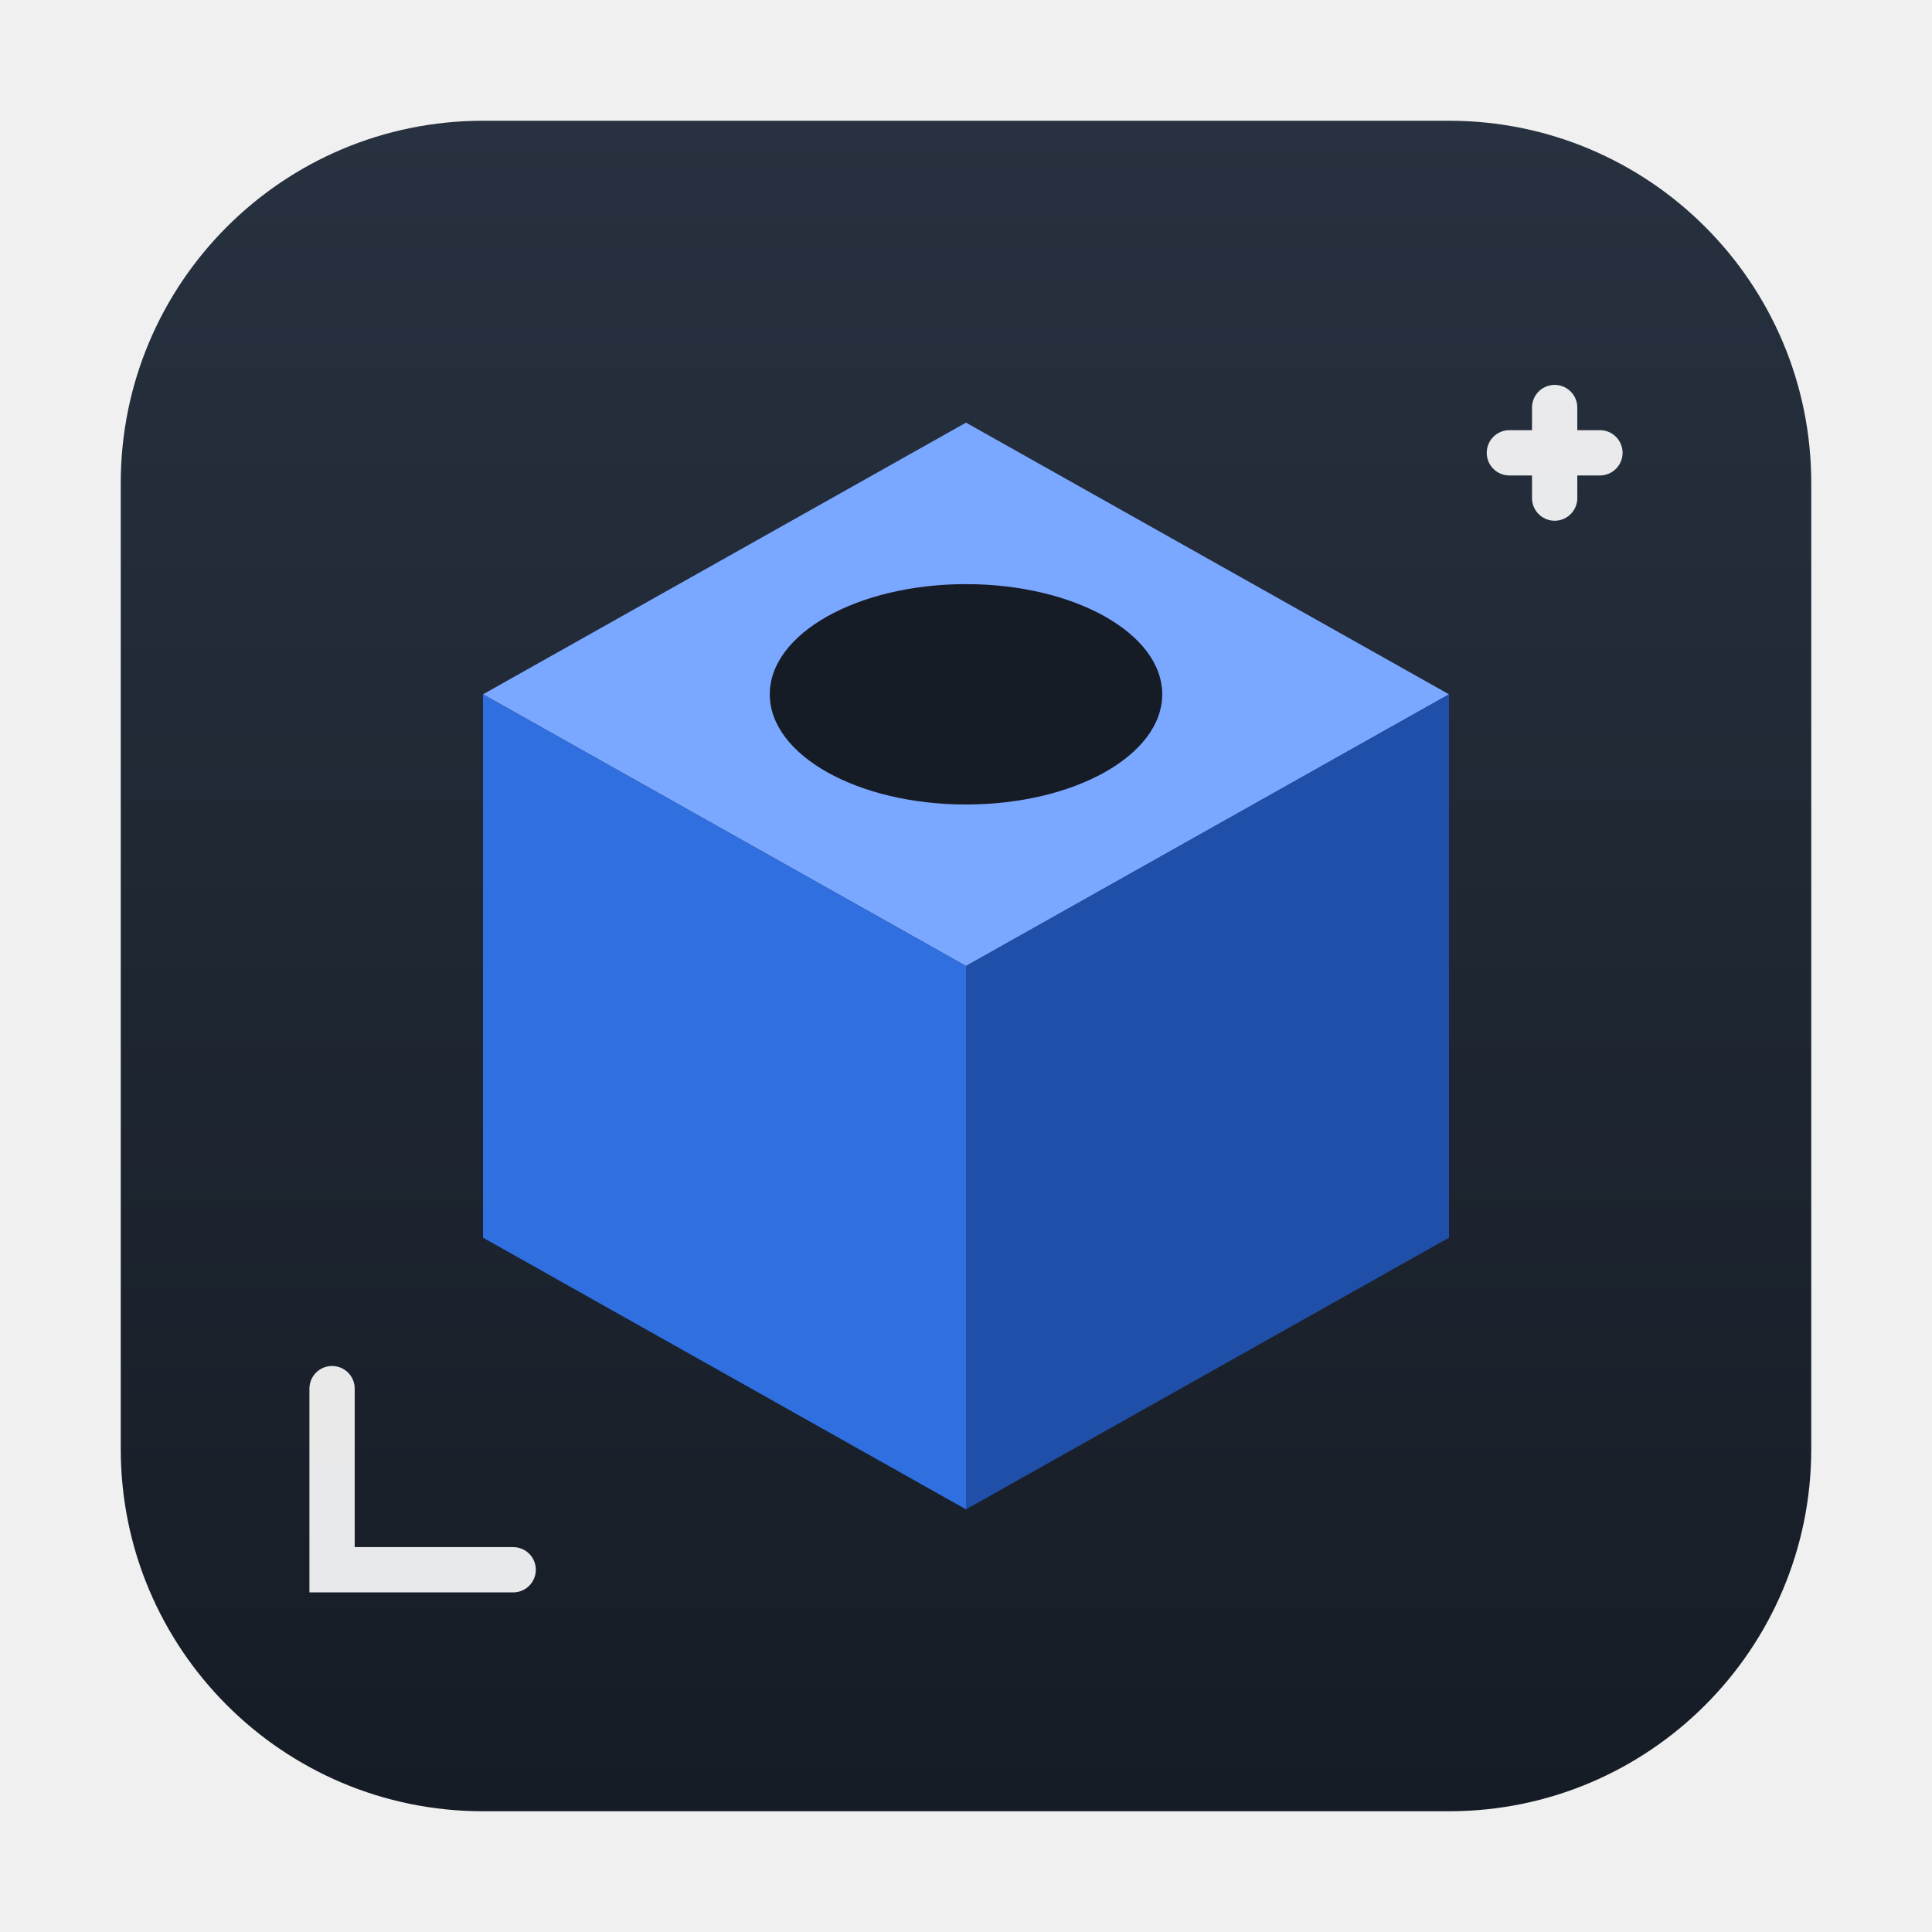
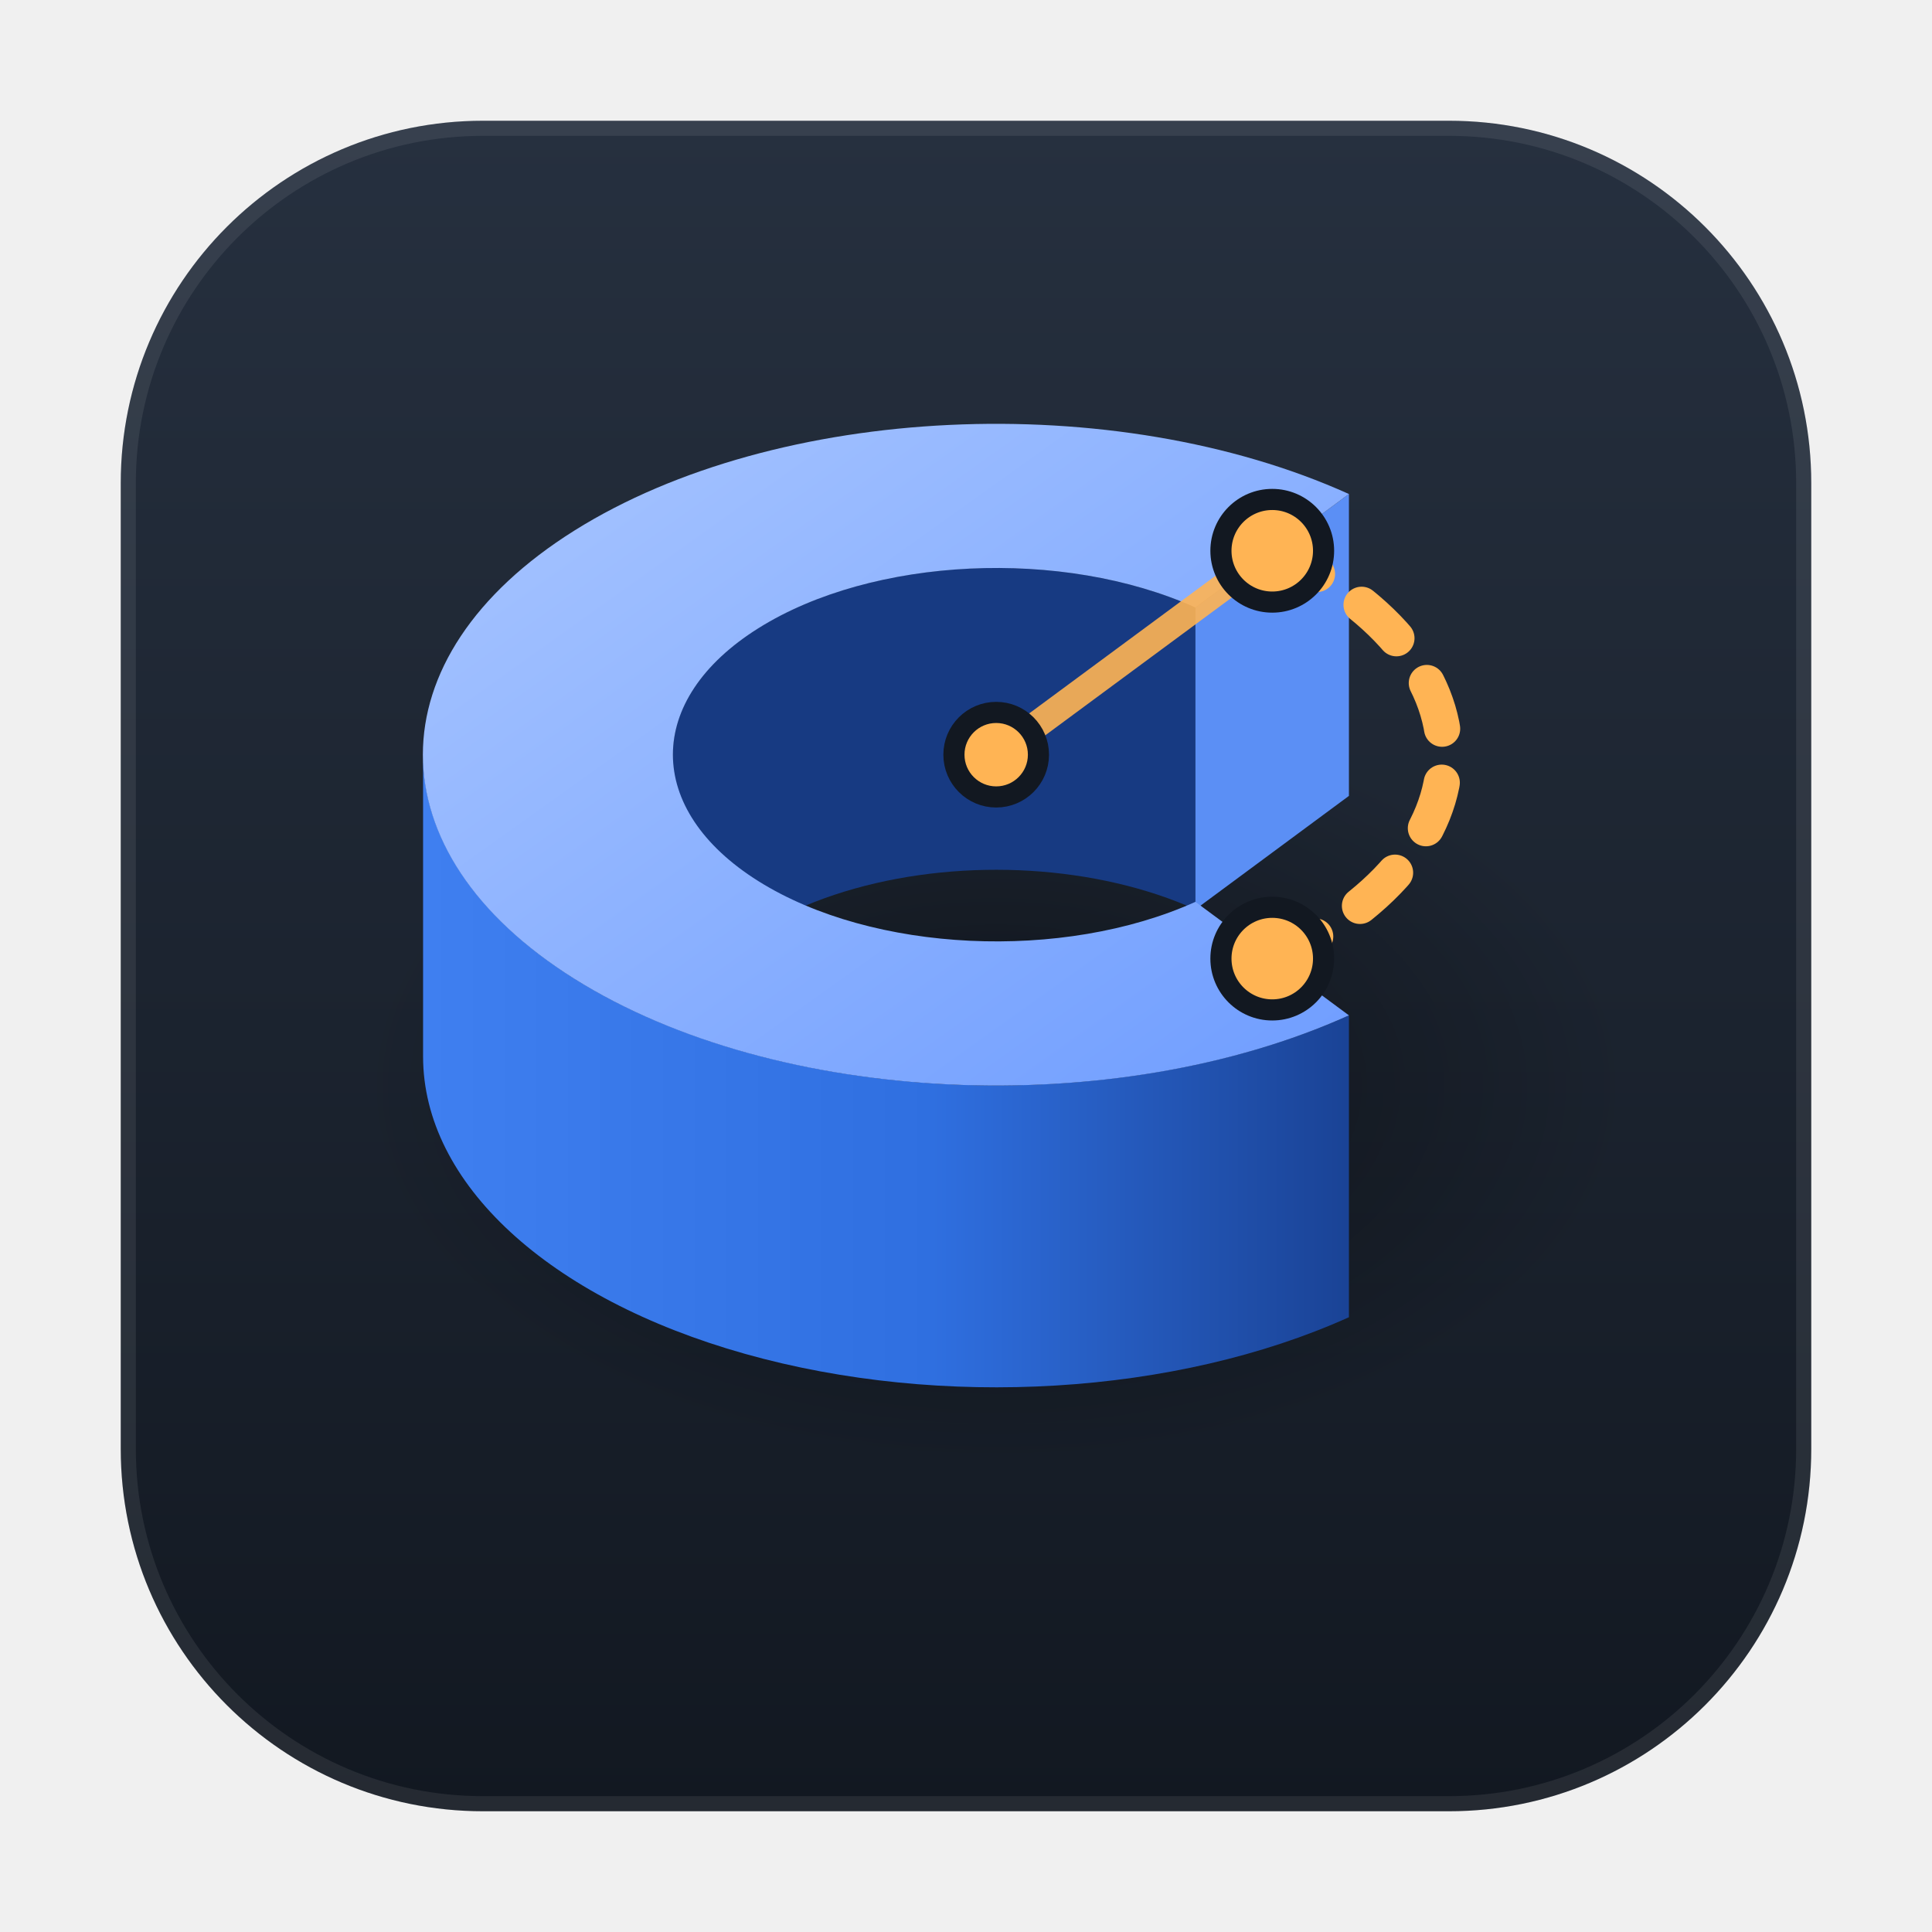
<svg xmlns="http://www.w3.org/2000/svg" width="128" height="128" viewBox="0 0 128 128">
  <defs>
    <linearGradient id="tile" x1="0" y1="0" x2="0" y2="1">
-       <stop offset="0" stop-color="#27313f" />
-       <stop offset="1" stop-color="#161c25" />
+       <stop offset="0" stop-color="#26303f" />
+       <stop offset="1" stop-color="#121821" />
    </linearGradient>
+     <linearGradient id="top" x1="0" y1="0" x2="1" y2="1">
+       <stop offset="0" stop-color="#a9c6ff" />
+       <stop offset="1" stop-color="#6f9dff" />
+     </linearGradient>
+     <linearGradient id="wall" x1="0" y1="0" x2="1" y2="0">
+       <stop offset="0" stop-color="#3f7ff0" />
+       <stop offset="0.55" stop-color="#2f6fe0" />
+       <stop offset="1" stop-color="#1a4396" />
+     </linearGradient>
+     <radialGradient id="shadow" cx="0.5" cy="0.5" r="0.5">
+       <stop offset="0" stop-color="#000000" stop-opacity="0.45" />
+       <stop offset="1" stop-color="#000000" stop-opacity="0" />
+     </radialGradient>
  </defs>
  <rect x="8" y="8" width="112" height="112" rx="24" fill="url(#tile)" />
-   <g stroke-linejoin="round">
-     <path d="M64 28 L96 46 L64 64 L32 46 Z" fill="#7aa7ff" />
-     <path d="M32 46 L64 64 L64 100 L32 82 Z" fill="#2f6fe0" />
-     <path d="M96 46 L64 64 L64 100 L96 82 Z" fill="#1f4fa8" />
-     <ellipse cx="64" cy="46" rx="13" ry="7.3" fill="#161c25" />
+   <rect x="8.5" y="8.5" width="111" height="111" rx="23.5" fill="none" stroke="#ffffff" stroke-opacity="0.08" />
+   <ellipse cx="66.00" cy="72.00" rx="41.97" ry="24.92" fill="url(#shadow)" />
+   <path d="M79.20 40.25 A21.43 12.37 0 0 0 44.57 50.00 L44.57 70.00 A21.43 12.37 0 0 1 79.20 60.25 Z" fill="#173a82" />
+   <path d="M79.20 40.25 L89.37 32.73 L89.37 52.73 L79.20 60.25 Z" fill="#5b8ff5" />
+   <path d="M28.03 50.00 A37.97 21.92 0 0 0 89.37 67.27 L89.37 87.27 A37.97 21.92 0 0 1 28.03 70.00 Z" fill="url(#wall)" />
+   <path d="M89.37 32.73 A37.97 21.92 0 1 0 89.37 67.27 L79.20 59.75 A21.43 12.37 0 1 1 79.20 40.25 Z" fill="url(#top)" />
+   <g fill="none" stroke="#ffb454" stroke-width="2.4" stroke-linecap="round">
+     <path d="M84.29 63.51 A29.70 17.15 0 0 0 84.29 36.49" stroke-dasharray="3.2 3.6" />
+     <path d="M66.00 50.00 L84.29 36.49" stroke-opacity="0.9" stroke-width="1.8" />
  </g>
-   <g fill="none" stroke="#ffffff" stroke-width="3" stroke-linecap="round">
-     <path d="M22 92 L22 104 L34 104" opacity="0.9" />
-     <path d="M100 30 L106 30 M103 27 L103 33" opacity="0.9" />
+   <g fill="#ffb454" stroke="#121821" stroke-width="1.4">
+     <circle cx="84.29" cy="36.49" r="3.4" />
+     <circle cx="84.29" cy="63.51" r="3.4" />
+     <circle cx="66.00" cy="50.00" r="2.8" />
  </g>
</svg>
